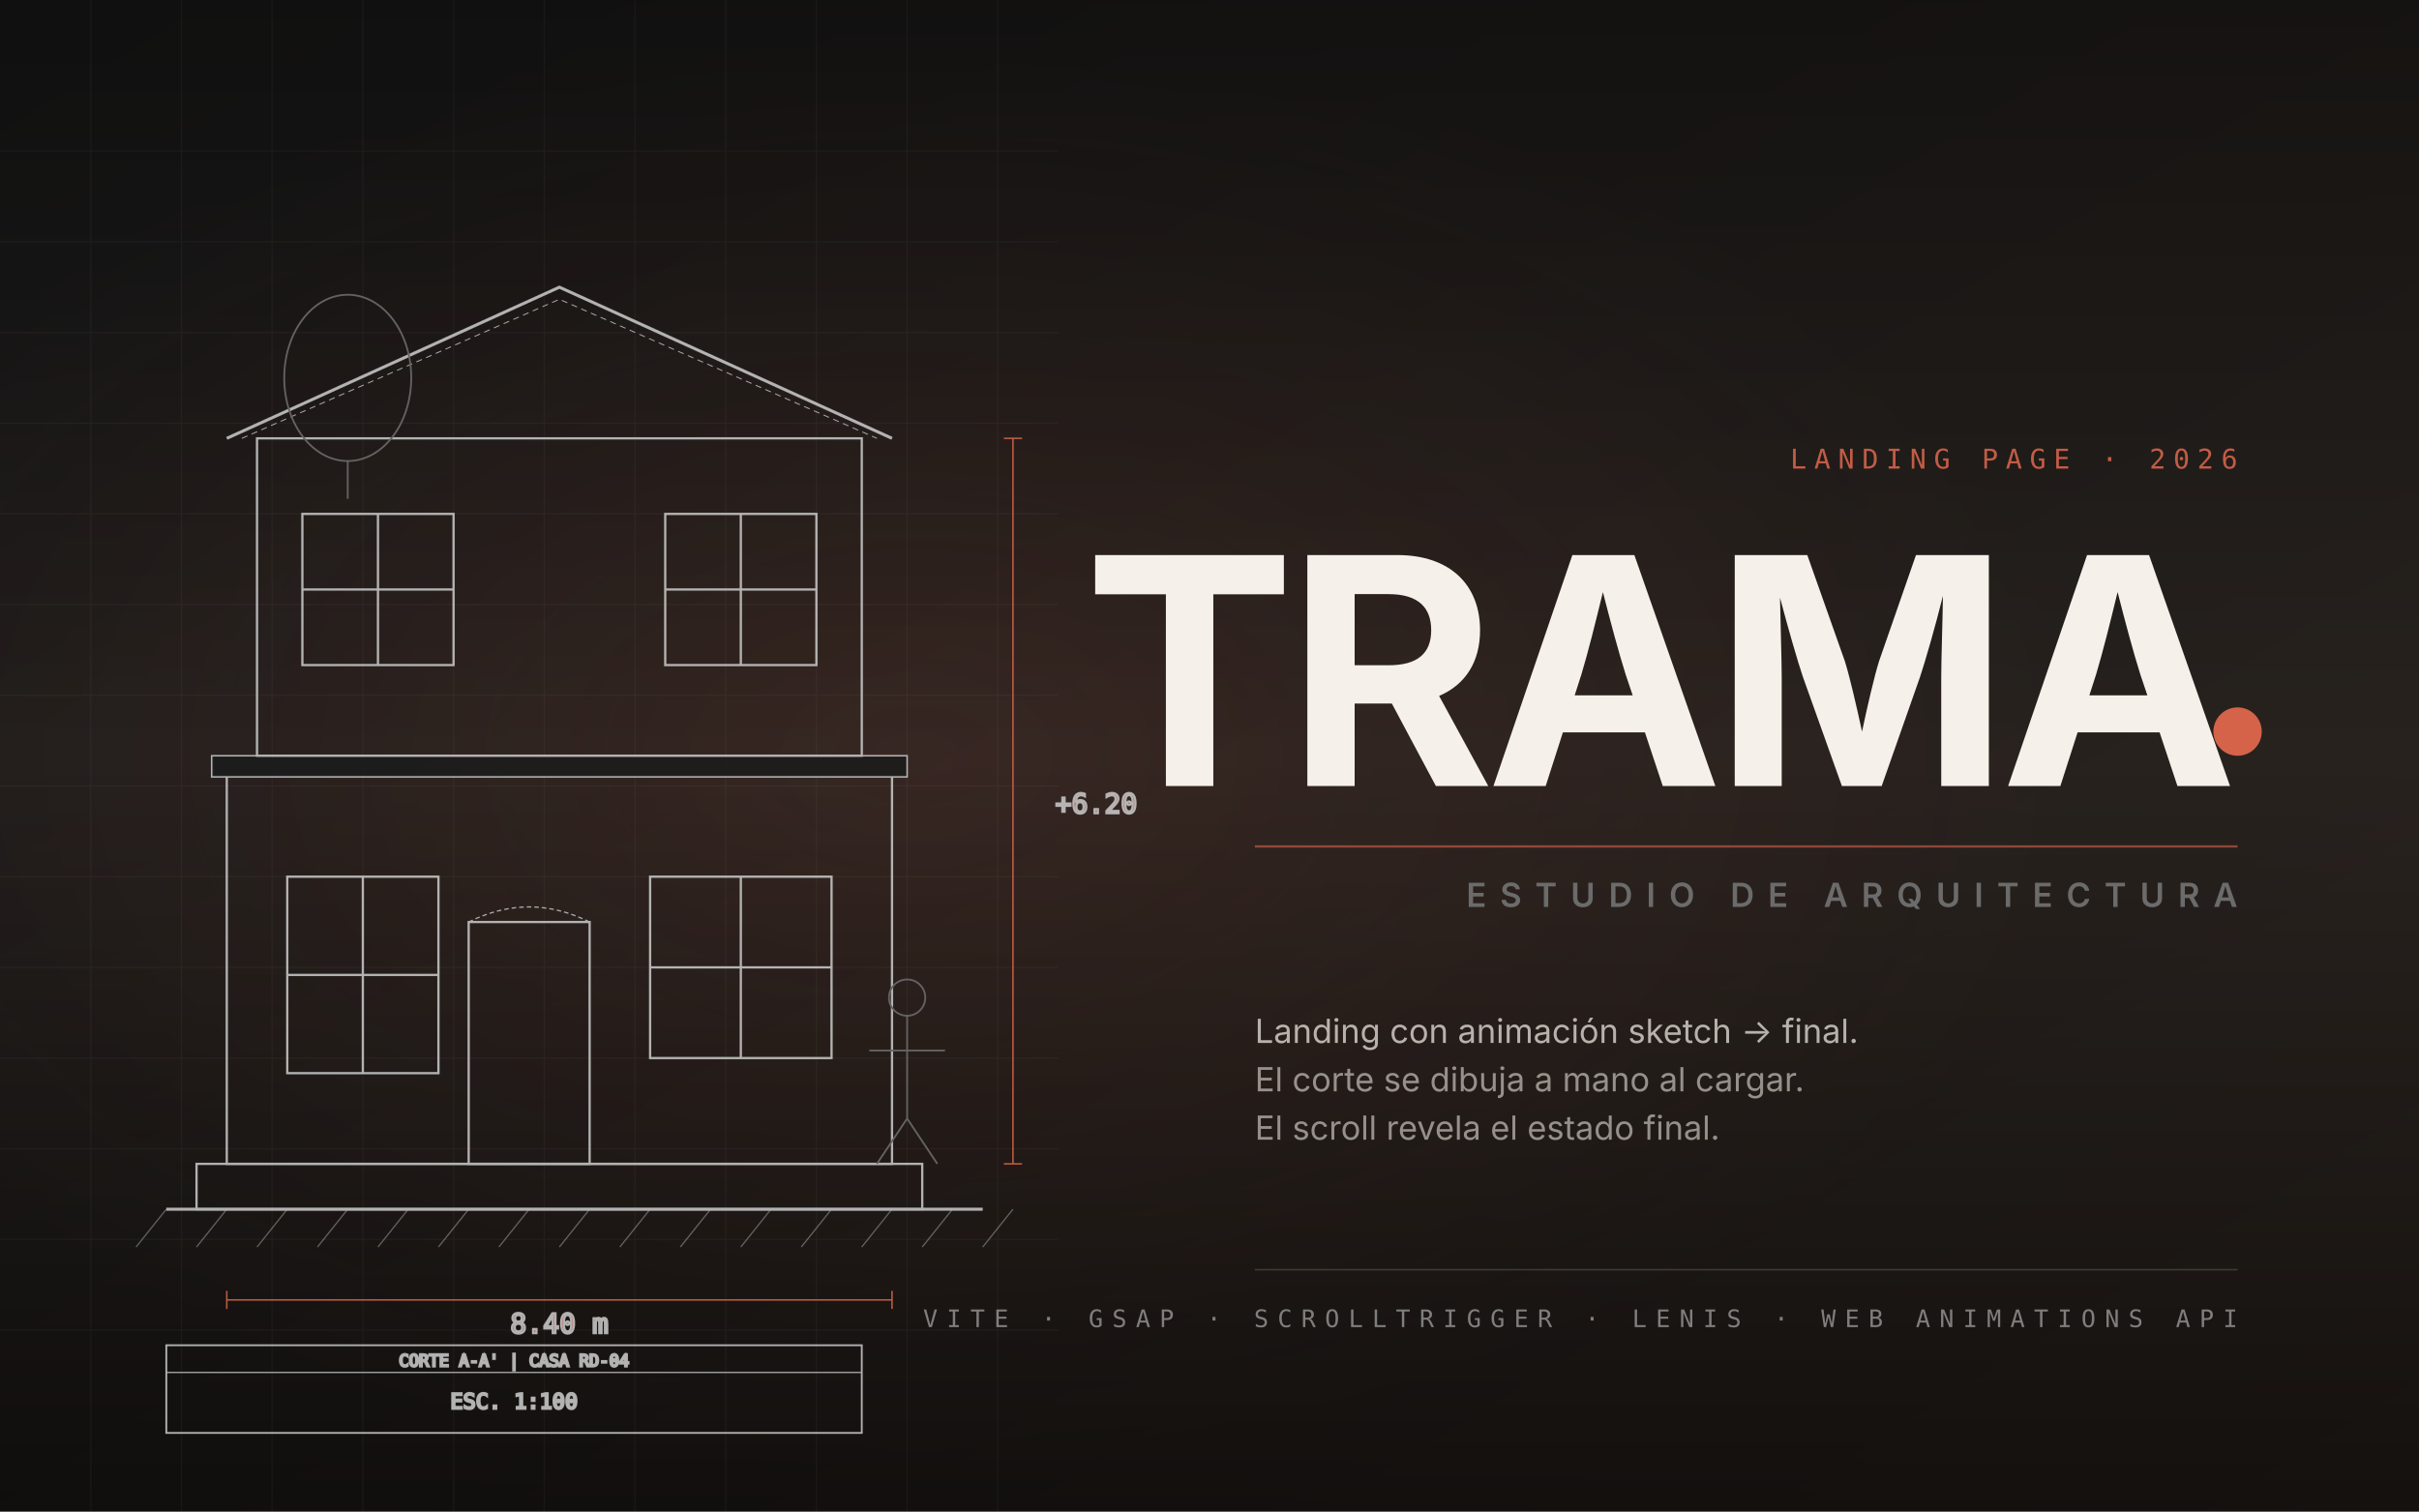
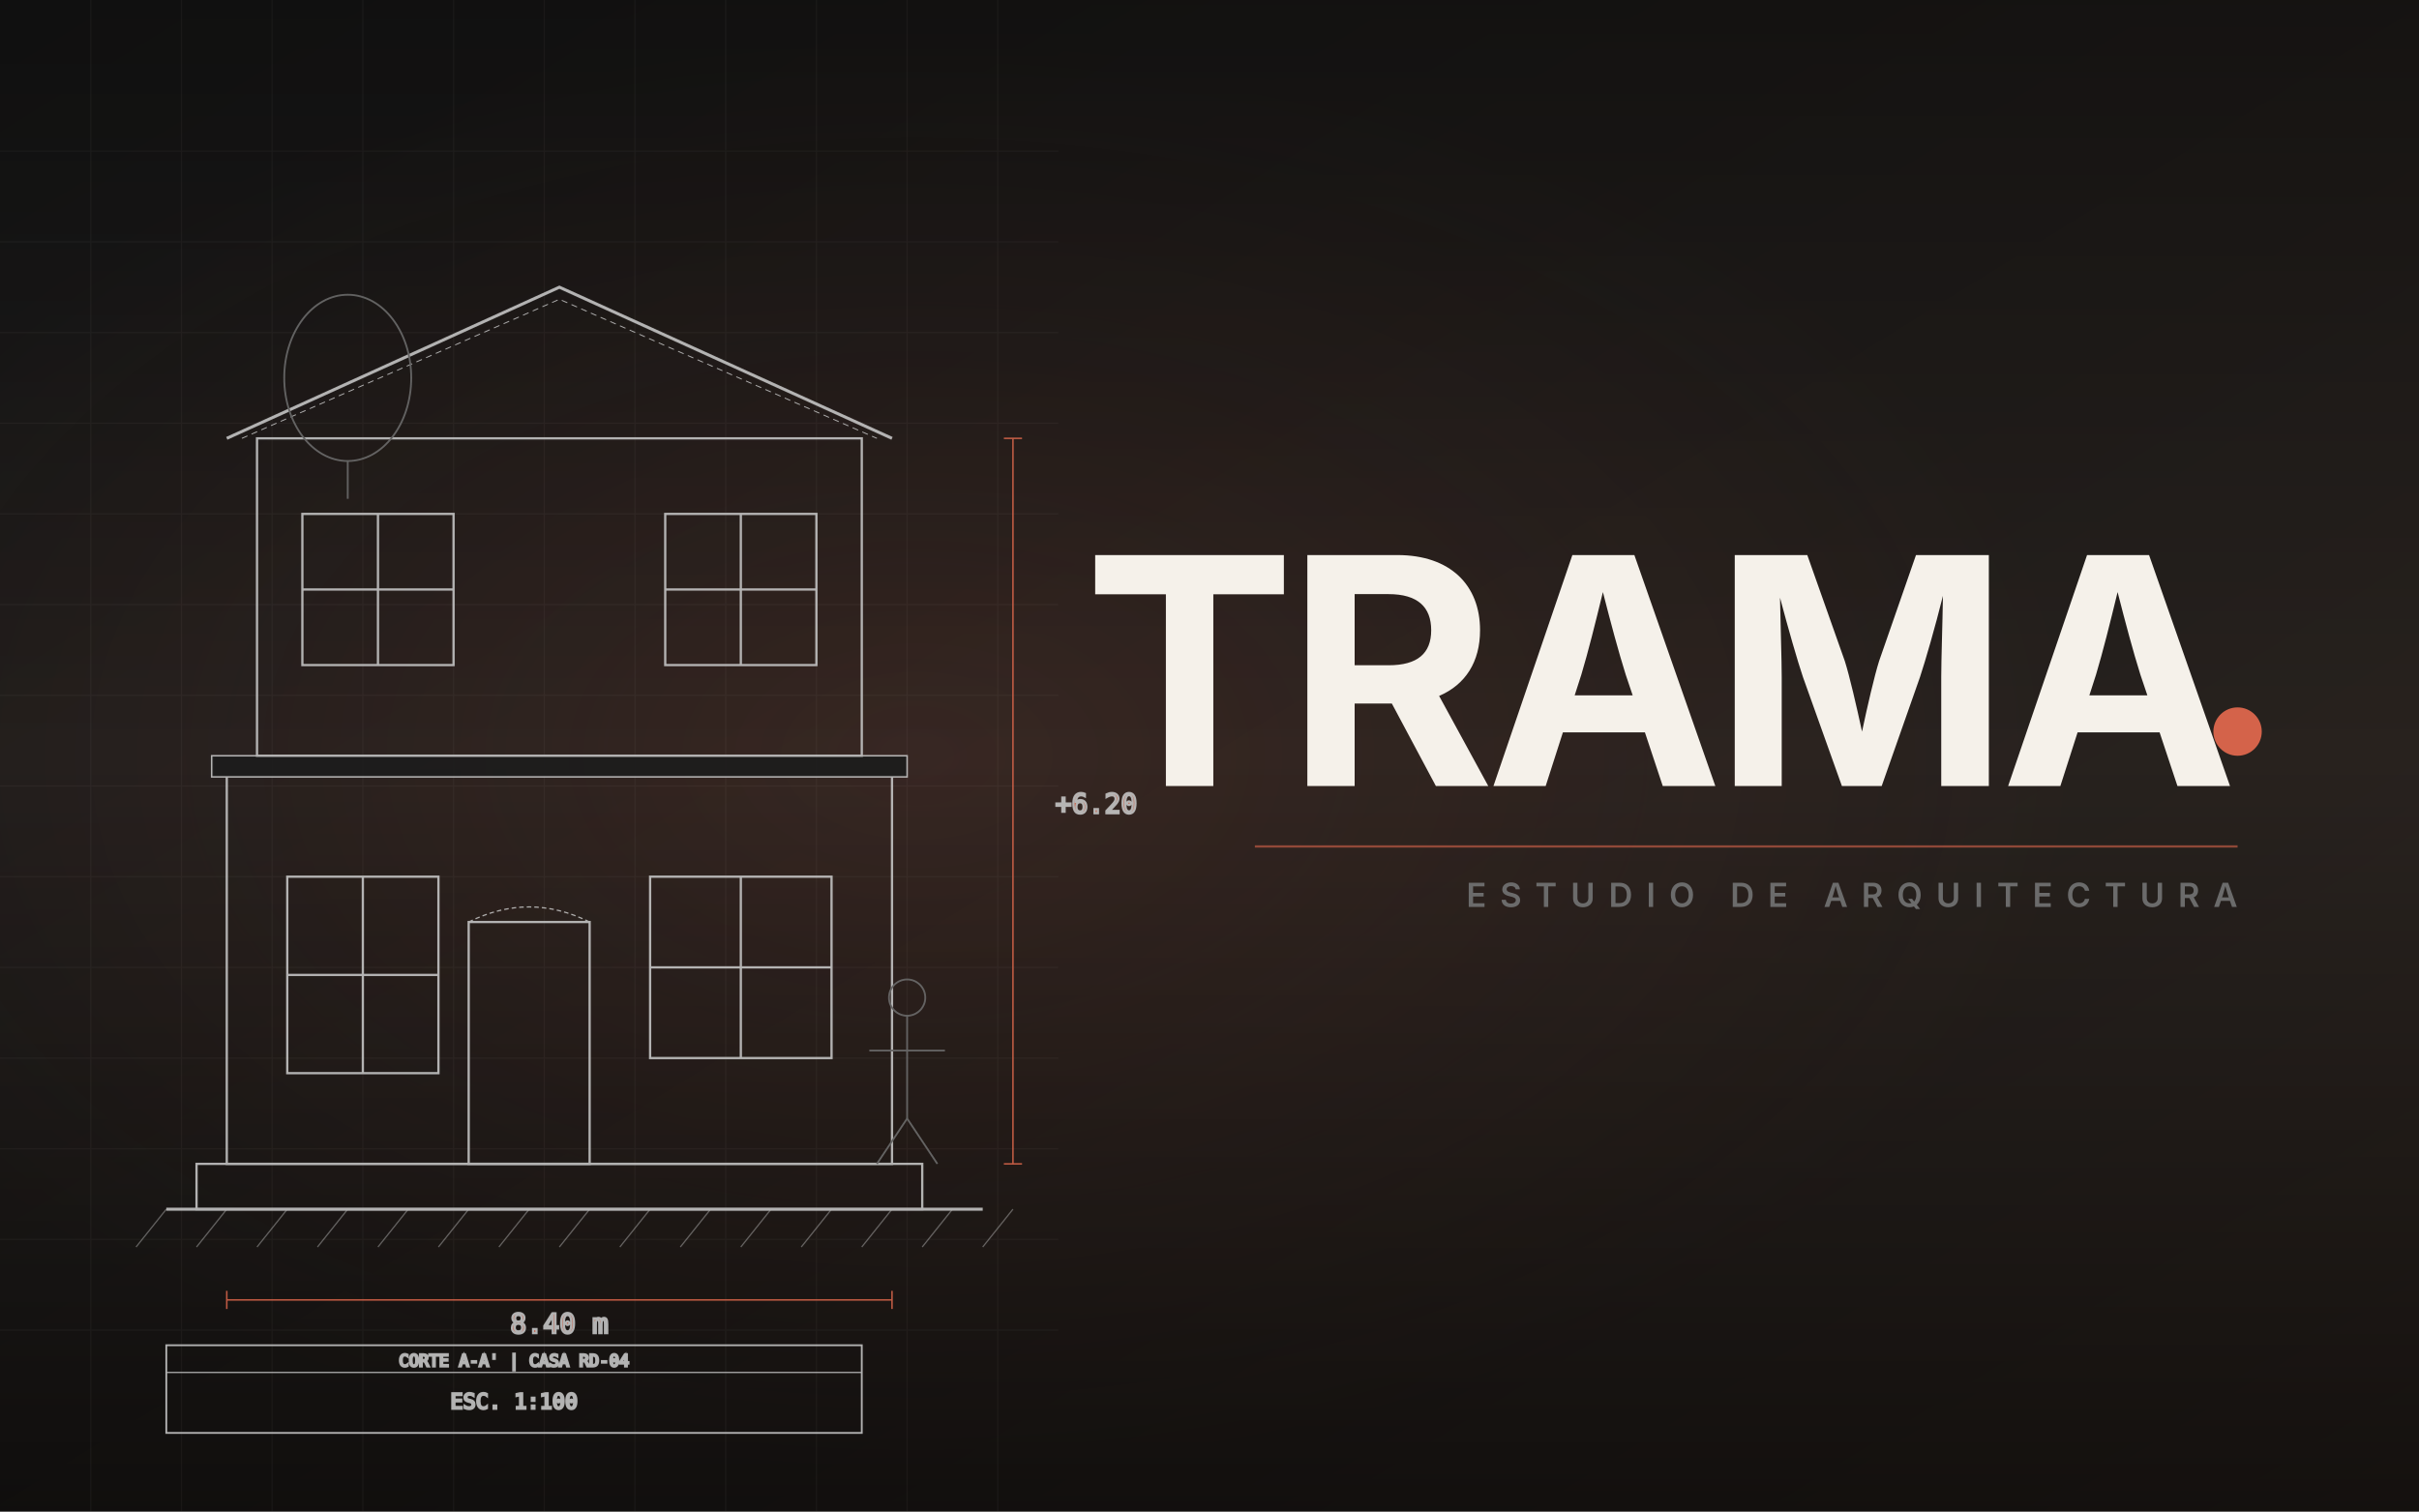
<svg xmlns="http://www.w3.org/2000/svg" viewBox="0 0 1600 1000" preserveAspectRatio="xMidYMid slice">
  <defs>
    <linearGradient id="bg-grad" x1="0" y1="0" x2="1" y2="1">
      <stop offset="0%" stop-color="#1A1A1A" />
      <stop offset="100%" stop-color="#2D2520" />
    </linearGradient>
    <linearGradient id="vignette" x1="0" y1="0" x2="0" y2="1">
      <stop offset="0%" stop-color="#000000" stop-opacity="0.4" />
      <stop offset="50%" stop-color="#000000" stop-opacity="0" />
      <stop offset="100%" stop-color="#000000" stop-opacity="0.55" />
    </linearGradient>
    <radialGradient id="glow" cx="0.38" cy="0.5" r="0.48">
      <stop offset="0%" stop-color="#D4634A" stop-opacity="0.12" />
      <stop offset="100%" stop-color="#D4634A" stop-opacity="0" />
    </radialGradient>
    <filter id="sketch-blur">
      <feGaussianBlur stdDeviation="0.4" />
    </filter>
  </defs>
  <rect width="1600" height="1000" fill="url(#bg-grad)" />
  <rect width="1600" height="1000" fill="url(#glow)" />
  <rect width="1600" height="1000" fill="url(#vignette)" />
  <g opacity="0.04" stroke="#F5F1EA" stroke-width="0.8">
    <line x1="0" y1="100" x2="700" y2="100" />
    <line x1="0" y1="160" x2="700" y2="160" />
    <line x1="0" y1="220" x2="700" y2="220" />
    <line x1="0" y1="280" x2="700" y2="280" />
    <line x1="0" y1="340" x2="700" y2="340" />
    <line x1="0" y1="400" x2="700" y2="400" />
    <line x1="0" y1="460" x2="700" y2="460" />
    <line x1="0" y1="520" x2="700" y2="520" />
    <line x1="0" y1="580" x2="700" y2="580" />
    <line x1="0" y1="640" x2="700" y2="640" />
    <line x1="0" y1="700" x2="700" y2="700" />
    <line x1="0" y1="760" x2="700" y2="760" />
    <line x1="0" y1="820" x2="700" y2="820" />
    <line x1="0" y1="880" x2="700" y2="880" />
    <line x1="60" y1="0" x2="60" y2="1000" />
    <line x1="120" y1="0" x2="120" y2="1000" />
    <line x1="180" y1="0" x2="180" y2="1000" />
    <line x1="240" y1="0" x2="240" y2="1000" />
    <line x1="300" y1="0" x2="300" y2="1000" />
    <line x1="360" y1="0" x2="360" y2="1000" />
    <line x1="420" y1="0" x2="420" y2="1000" />
    <line x1="480" y1="0" x2="480" y2="1000" />
    <line x1="540" y1="0" x2="540" y2="1000" />
    <line x1="600" y1="0" x2="600" y2="1000" />
    <line x1="660" y1="0" x2="660" y2="1000" />
  </g>
  <g transform="translate(90 130)" stroke="#C4C4C4" stroke-width="1.5" fill="none" filter="url(#sketch-blur)" opacity="0.9">
    <line x1="20" y1="670" x2="560" y2="670" stroke="#C4C4C4" stroke-width="2" />
    <g stroke="#C4C4C4" stroke-width="0.8" opacity="0.5">
      <line x1="20" y1="670" x2="0" y2="695" />
      <line x1="60" y1="670" x2="40" y2="695" />
      <line x1="100" y1="670" x2="80" y2="695" />
      <line x1="140" y1="670" x2="120" y2="695" />
      <line x1="180" y1="670" x2="160" y2="695" />
      <line x1="220" y1="670" x2="200" y2="695" />
      <line x1="260" y1="670" x2="240" y2="695" />
      <line x1="300" y1="670" x2="280" y2="695" />
      <line x1="340" y1="670" x2="320" y2="695" />
      <line x1="380" y1="670" x2="360" y2="695" />
      <line x1="420" y1="670" x2="400" y2="695" />
      <line x1="460" y1="670" x2="440" y2="695" />
      <line x1="500" y1="670" x2="480" y2="695" />
      <line x1="540" y1="670" x2="520" y2="695" />
      <line x1="580" y1="670" x2="560" y2="695" />
    </g>
    <rect x="40" y="640" width="480" height="30" stroke="#C4C4C4" stroke-width="1.5" />
    <rect x="60" y="380" width="440" height="260" />
    <rect x="50" y="370" width="460" height="14" fill="#1A1A1A" stroke="#C4C4C4" stroke-width="1" />
    <rect x="80" y="160" width="400" height="210" />
    <polyline points="60,160 280,60 500,160" stroke="#C4C4C4" stroke-width="2" />
    <polyline points="70,160 280,68 490,160" stroke="#C4C4C4" stroke-width="0.6" stroke-dasharray="4 3" />
    <rect x="100" y="450" width="100" height="130" stroke="#C4C4C4" />
    <line x1="150" y1="450" x2="150" y2="580" />
    <line x1="100" y1="515" x2="200" y2="515" />
    <rect x="220" y="480" width="80" height="160" stroke="#C4C4C4" />
    <path d="M220,480 Q260,460 300,480" stroke="#C4C4C4" stroke-width="0.8" stroke-dasharray="3 2" />
    <rect x="340" y="450" width="120" height="120" stroke="#C4C4C4" />
    <line x1="400" y1="450" x2="400" y2="570" />
    <line x1="340" y1="510" x2="460" y2="510" />
    <rect x="110" y="210" width="100" height="100" stroke="#C4C4C4" />
    <line x1="160" y1="210" x2="160" y2="310" />
    <line x1="110" y1="260" x2="210" y2="260" />
    <rect x="350" y="210" width="100" height="100" stroke="#C4C4C4" />
    <line x1="400" y1="210" x2="400" y2="310" />
    <line x1="350" y1="260" x2="450" y2="260" />
    <line x1="60" y1="730" x2="500" y2="730" stroke="#D4634A" stroke-width="1" />
    <line x1="60" y1="724" x2="60" y2="736" stroke="#D4634A" stroke-width="1" />
    <line x1="500" y1="724" x2="500" y2="736" stroke="#D4634A" stroke-width="1" />
    <text x="280" y="752" text-anchor="middle" font-family="'SF Mono','Fira Code',monospace" font-size="18" fill="#D4634A">8.40 m</text>
    <line x1="580" y1="160" x2="580" y2="640" stroke="#D4634A" stroke-width="1" />
    <line x1="574" y1="160" x2="586" y2="160" stroke="#D4634A" stroke-width="1" />
    <line x1="574" y1="640" x2="586" y2="640" stroke="#D4634A" stroke-width="1" />
    <text x="608" y="408" text-anchor="start" font-family="'SF Mono','Fira Code',monospace" font-size="18" fill="#D4634A">+6.20</text>
    <g stroke="#6B6B6B" stroke-width="1.2">
      <circle cx="510" cy="530" r="12" />
      <line x1="510" y1="542" x2="510" y2="610" />
      <line x1="485" y1="565" x2="535" y2="565" />
      <line x1="510" y1="610" x2="490" y2="640" />
      <line x1="510" y1="610" x2="530" y2="640" />
    </g>
    <g stroke="#6B6B6B" stroke-width="1.2">
      <ellipse cx="140" cy="120" rx="42" ry="55" />
      <line x1="140" y1="175" x2="140" y2="200" />
    </g>
    <rect x="20" y="760" width="460" height="58" stroke="#C4C4C4" stroke-width="1.2" />
    <line x1="20" y1="778" x2="480" y2="778" stroke="#C4C4C4" stroke-width="0.8" />
    <text x="250" y="774" text-anchor="middle" font-family="'SF Mono','Fira Code',monospace" font-size="11" fill="#C4C4C4">CORTE A-A' | CASA RD-04</text>
    <text x="250" y="802" text-anchor="middle" font-family="'SF Mono','Fira Code',monospace" font-size="14" fill="#F5F1EA">ESC. 1:100</text>
  </g>
-   <text x="1480" y="310" text-anchor="end" font-family="'SF Mono','Fira Code',monospace" font-size="18" letter-spacing="5" fill="#D4634A" opacity="0.9">LANDING PAGE · 2026</text>
  <text x="1480" y="520" text-anchor="end" font-family="'Inter','Helvetica Neue',sans-serif" font-weight="700" font-size="210" letter-spacing="-6" fill="#F5F1EA">TRAMA</text>
  <circle cx="1480" cy="484" r="16" fill="#D4634A" />
  <line x1="830" y1="560" x2="1480" y2="560" stroke="#D4634A" stroke-width="1.5" opacity="0.6" />
  <text x="1480" y="600" text-anchor="end" font-family="'Inter','Helvetica Neue',sans-serif" font-weight="600" font-size="22" letter-spacing="9" fill="#6B6B6B">ESTUDIO DE ARQUITECTURA</text>
-   <text x="830" y="690" font-family="'Inter','Helvetica Neue',sans-serif" font-size="22" fill="#F5F1EA" opacity="0.7">Landing con animación sketch → final.</text>
-   <text x="830" y="722" font-family="'Inter','Helvetica Neue',sans-serif" font-size="22" fill="#F5F1EA" opacity="0.55">El corte se dibuja a mano al cargar.</text>
-   <text x="830" y="754" font-family="'Inter','Helvetica Neue',sans-serif" font-size="22" fill="#F5F1EA" opacity="0.55">El scroll revela el estado final.</text>
-   <line x1="830" y1="840" x2="1480" y2="840" stroke="#C4C4C4" stroke-opacity="0.2" stroke-width="1" />
-   <text x="1480" y="878" text-anchor="end" font-family="'SF Mono','Fira Code',monospace" font-size="16" letter-spacing="6" fill="#C4C4C4" opacity="0.6">VITE · GSAP · SCROLLTRIGGER · LENIS · WEB ANIMATIONS API</text>
</svg>
